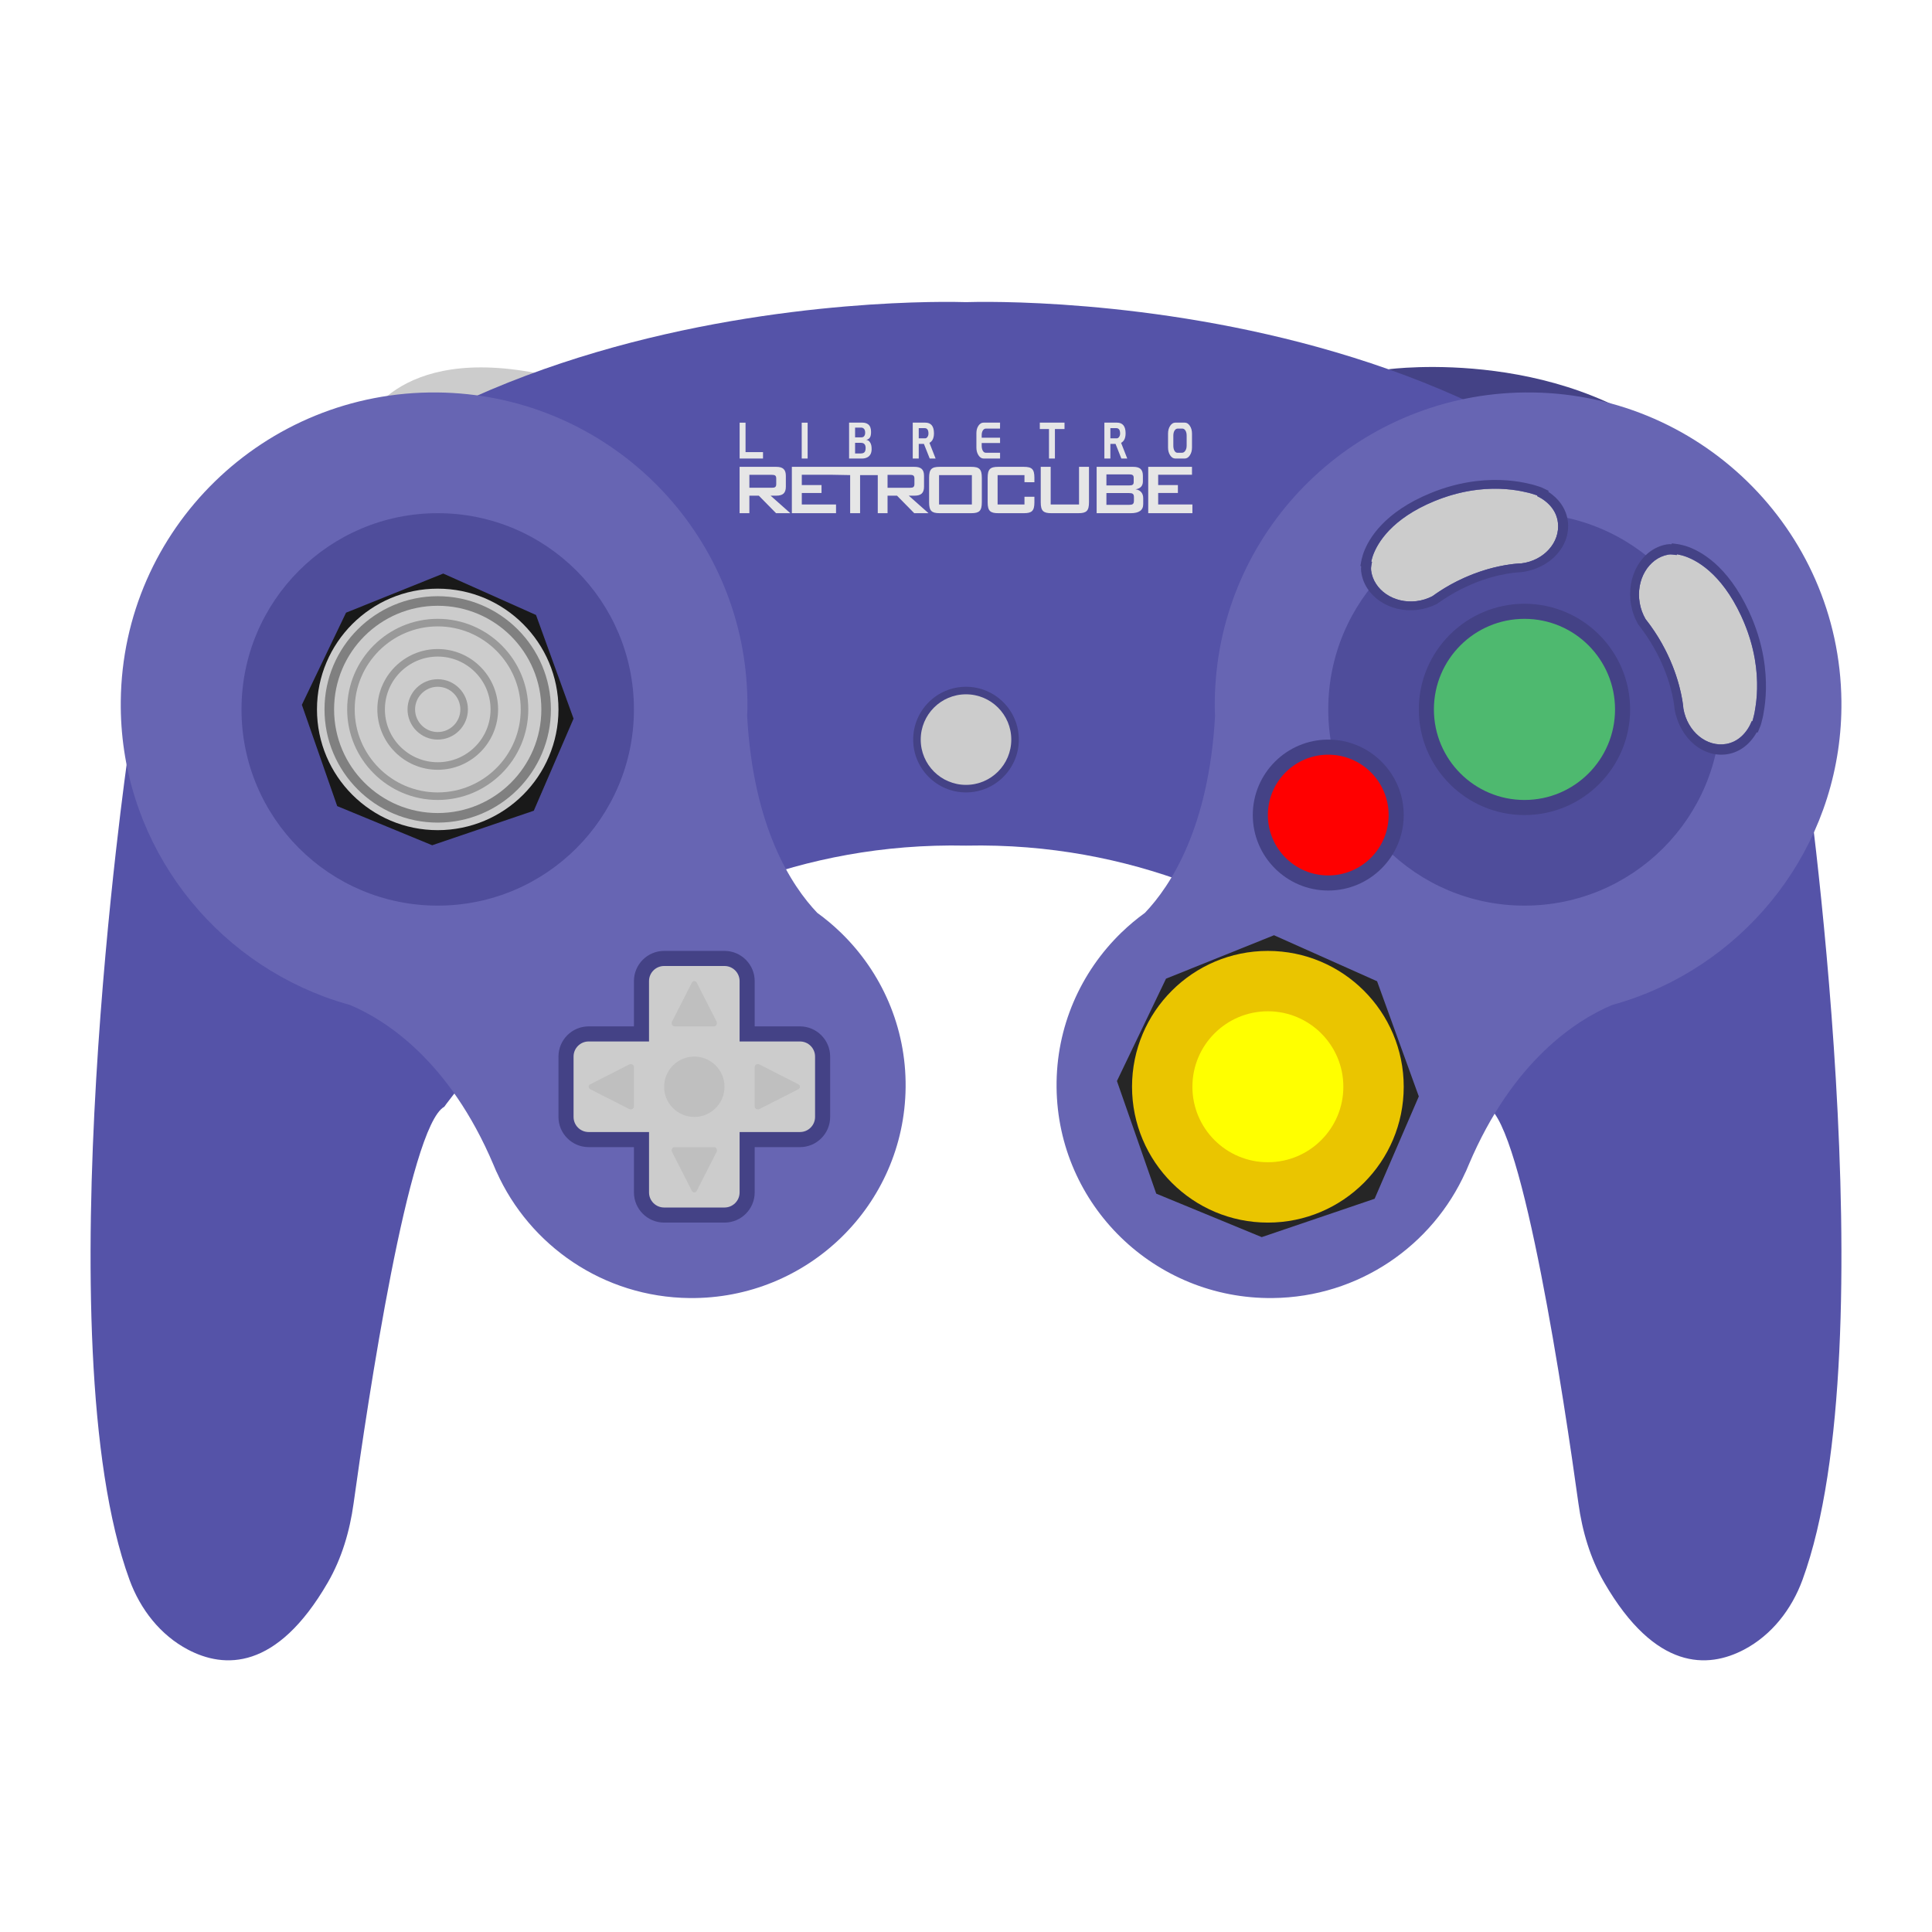
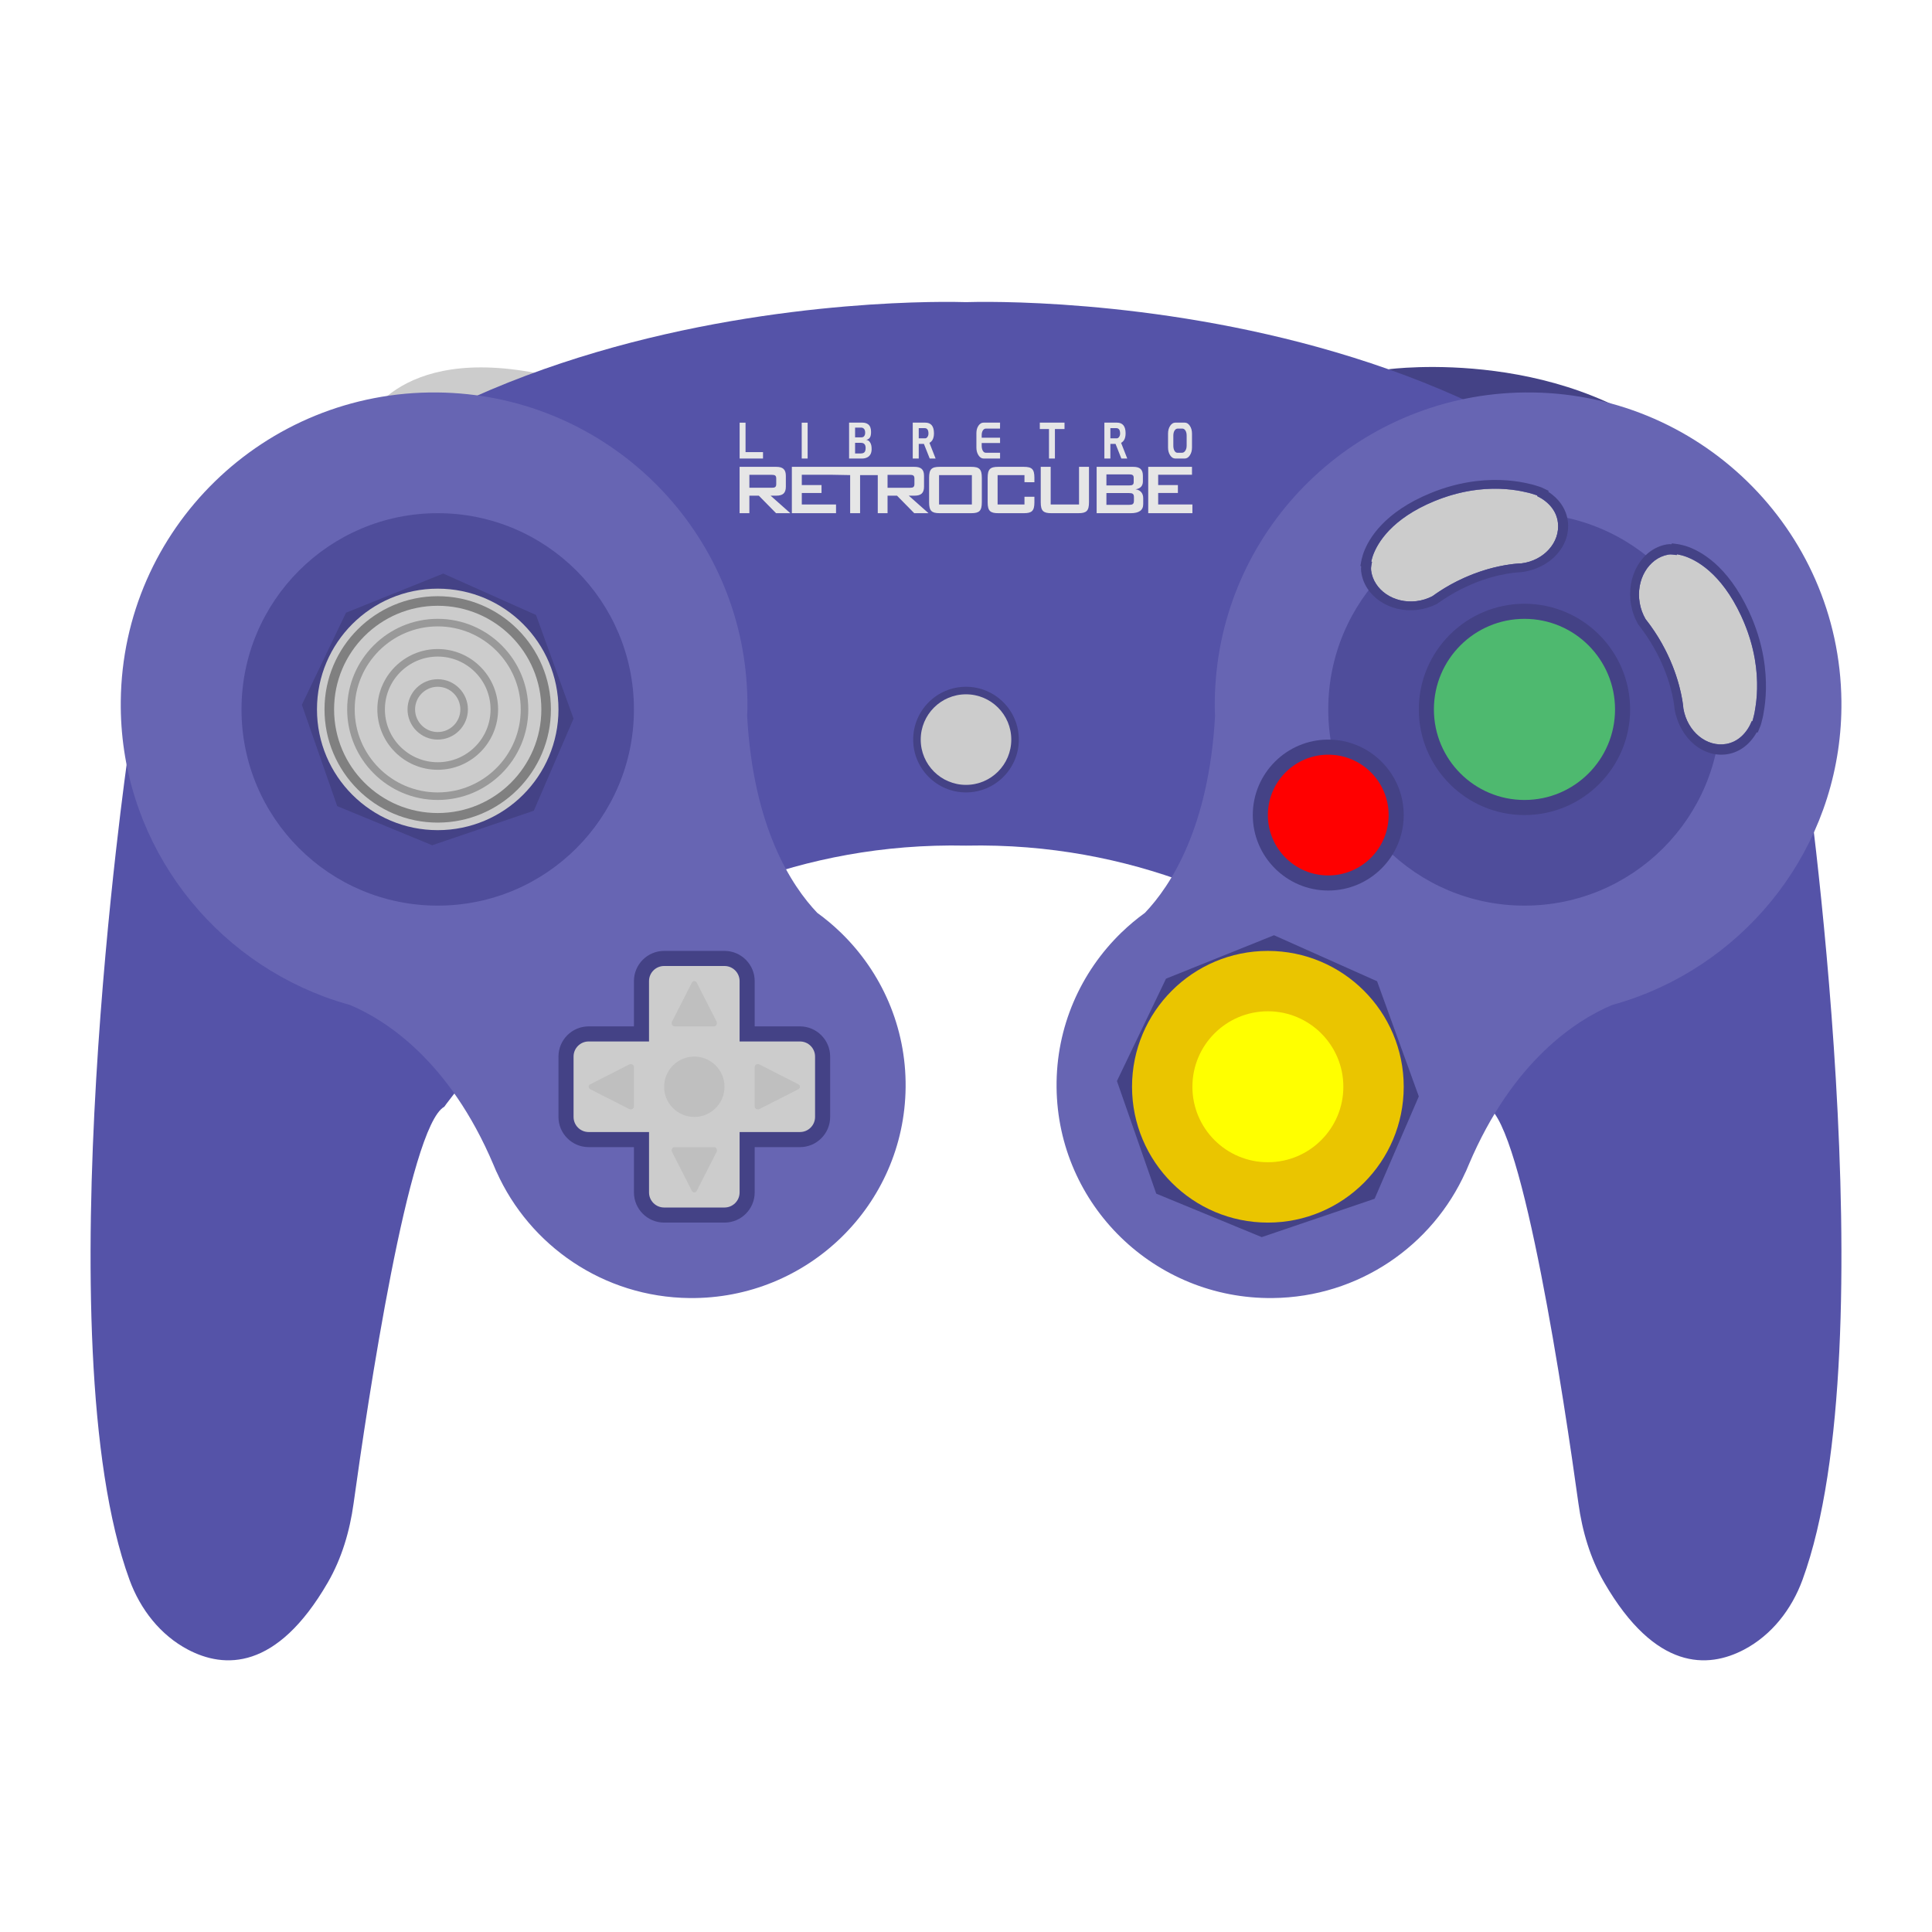
<svg xmlns="http://www.w3.org/2000/svg" viewBox="0 0 341.333 341.333" height="256" width="256" xml:space="preserve" id="svg2" version="1.1">
  <defs id="defs6">
    <clipPath id="clipPath18" clipPathUnits="userSpaceOnUse">
      <path id="path16" d="M 0,256 H 256 V 0 H 0 Z" />
    </clipPath>
    <clipPath id="clipPath26" clipPathUnits="userSpaceOnUse">
      <path id="path24" d="M 3.999,228 H 252 V 32 H 3.999 Z" />
    </clipPath>
  </defs>
  <g id="g22" transform="matrix(1.333333,0,0,-1.333333,0,341.3333)" />
  <path id="path38" style="fill:#444286;fill-opacity:1;fill-rule:nonzero;stroke:none;stroke-width:1.333" d="m 245.333,65.236 c 0,0 32.249,-4.343 53.335,15.6 l -39.336,-5.557 z" />
  <path id="path42" style="fill:#cccccc;fill-opacity:1;fill-rule:nonzero;stroke:none;stroke-width:1.333" d="m 64,75.577 c 0,0 5.473,-15.023 32,-9.412 l -13.164,9.412 z" />
  <path id="path46" style="fill:#5553a8;fill-opacity:1;fill-rule:nonzero;stroke:none;stroke-width:1.333" d="m 318.768,133.688 c -28.28,-83.313 -143.065,-80.473 -148.101,-80.309 -5.036,-0.164 -119.82,-3.004 -148.101,80.309 0,0 -14.979,103.62 0.315,145.424 1.905,5.211 5.452,9.773 10.347,12.343 6.324,3.319 15.62,3.797 24.689,-11.876 2.467,-4.263 3.873,-9.059 4.549,-13.944 2.495,-18.043 9.759,-66.657 16.032,-70.104 0,0 33.04,-47.383 92.169,-46.131 59.131,-1.252 92.169,46.131 92.169,46.131 6.273,3.447 13.537,52.061 16.033,70.104 0.675,4.885 2.081,9.681 4.549,13.944 9.068,15.673 18.364,15.195 24.688,11.876 4.895,-2.569 8.441,-7.132 10.347,-12.343 15.295,-41.804 0.315,-145.424 0.315,-145.424" />
  <path id="path50" style="fill:#6765b3;fill-opacity:1;fill-rule:nonzero;stroke:none;stroke-width:1.333" d="m 198.103,164.777 -0.011,-0.004 c 0,0 0.017,-0.008 0.037,-0.02 1.296,-1.255 2.683,-2.419 4.152,-3.48 4.548,-4.771 11.307,-15.087 12.387,-34.808 -0.016,-0.48 -0.051,-0.951 -0.053,-1.435 -0.019,-1.735 0.057,-3.451 0.199,-5.147 -0.003,-0.025 -0.001,-0.051 -0.001,-0.077 l 0.005,0.001 c 2.345,-28.016 25.773,-50.169 54.571,-50.471 30.575,-0.319 55.62,24.092 55.941,54.533 0.252,23.845 -14.743,44.307 -35.94,52.215 l 0.005,0.003 -0.012,-0.003 c -1.507,0.563 -3.039,1.051 -4.592,1.481 -6.243,2.648 -17.504,9.795 -25.305,28.215 -0.103,0.24 -0.205,0.473 -0.304,0.716 -0.075,0.177 -0.155,0.353 -0.232,0.544 l -0.011,-0.008 c -5.829,13.007 -18.859,22.141 -34.103,22.299 -20.863,0.217 -37.949,-16.443 -38.168,-37.212 -0.112,-10.707 4.288,-20.412 11.435,-27.343" />
-   <path id="path54" style="fill:#262626;fill-opacity:1;fill-rule:nonzero;stroke:none;stroke-width:1.333" d="m 225.084,165.233 -19.08,7.673 -8.671,18.083 6.943,19.896 18.637,7.681 19.945,-6.777 7.808,-18.08 -7.372,-20.347 z" />
+   <path id="path54" style="fill:#444286;fill-opacity:1;fill-rule:nonzero;stroke:none;stroke-width:1.333" d="m 225.084,165.233 -19.08,7.673 -8.671,18.083 6.943,19.896 18.637,7.681 19.945,-6.777 7.808,-18.08 -7.372,-20.347 z" />
  <path id="path58" style="fill:#6765b3;fill-opacity:1;fill-rule:nonzero;stroke:none;stroke-width:1.333" d="m 148.564,164.777 0.011,-0.004 c 0,0 -0.017,-0.008 -0.037,-0.02 -1.296,-1.255 -2.683,-2.419 -4.152,-3.48 -4.548,-4.771 -11.307,-15.087 -12.387,-34.808 0.016,-0.48 0.051,-0.951 0.053,-1.435 0.019,-1.735 -0.057,-3.451 -0.199,-5.147 0.003,-0.025 0.001,-0.051 0.001,-0.077 l -0.005,0.001 C 129.504,91.791 106.076,69.638 77.278,69.337 46.704,69.018 21.658,93.429 21.337,123.87 c -0.252,23.845 14.743,44.307 35.94,52.215 l -0.005,0.003 0.012,-0.003 c 1.507,0.563 3.039,1.051 4.592,1.481 6.243,2.648 17.504,9.795 25.305,28.215 0.103,0.24 0.205,0.473 0.304,0.716 0.075,0.177 0.155,0.353 0.232,0.544 l 0.011,-0.008 c 5.829,13.007 18.859,22.141 34.103,22.299 20.863,0.217 37.949,-16.443 38.168,-37.212 0.112,-10.707 -4.288,-20.412 -11.435,-27.343" />
  <path id="path62" style="fill:#4f4d9b;fill-opacity:1;fill-rule:nonzero;stroke:none;stroke-width:1.333" d="m 304,125.332 c -0.001,19.145 -15.523,34.668 -34.668,34.668 -19.144,0.001 -34.667,-15.52 -34.665,-34.665 0,-19.147 15.521,-34.668 34.667,-34.668 19.141,0.001 34.665,15.523 34.667,34.665" />
  <path id="path66" style="fill:#444286;fill-opacity:1;fill-rule:nonzero;stroke:none;stroke-width:1.333" d="m 269.333,106.667 c -10.293,0 -18.667,8.373 -18.667,18.667 C 250.667,135.627 259.04,144 269.333,144 279.627,144 288,135.627 288,125.333 288,115.04 279.627,106.667 269.333,106.667" />
  <path id="path70" style="fill:#4eb96f;fill-opacity:1;fill-rule:nonzero;stroke:none;stroke-width:1.333" d="m 285.333,125.333 c 0,8.836 -7.164,16 -16,16 -8.836,0 -16,-7.164 -16,-16 0,-8.836 7.164,-16 16,-16 8.836,0 16,7.164 16,16" />
  <path id="path74" style="fill:#444286;fill-opacity:1;fill-rule:nonzero;stroke:none;stroke-width:1.333" d="m 234.667,130.667 c -7.352,0 -13.333,5.981 -13.333,13.333 0,7.352 5.981,13.333 13.333,13.333 7.352,0 13.333,-5.981 13.333,-13.333 0,-7.352 -5.981,-13.333 -13.333,-13.333" />
  <path id="path78" style="fill:#ff0000;fill-opacity:1;fill-rule:nonzero;stroke:none;stroke-width:1.333" d="m 245.333,144 c 0,5.891 -4.776,10.667 -10.667,10.667 C 228.776,154.667 224,149.891 224,144 c 0,-5.891 4.776,-10.667 10.667,-10.667 5.891,0 10.667,4.776 10.667,10.667" />
  <path id="path82" style="fill:#cccccc;fill-opacity:1;fill-rule:nonzero;stroke:none;stroke-width:1.333" d="m 271.579,87.655 0.025,-0.109 c 0,0 -0.421,-0.161 -1.084,-0.353 -0.267,-0.081 -0.521,-0.151 -0.8,-0.203 -2.893,-0.704 -8.911,-1.487 -16.271,1.533 -7.645,3.139 -10.084,7.461 -10.843,9.508 -0.047,0.12 -0.084,0.235 -0.121,0.357 -0.153,0.485 -0.216,0.817 -0.216,0.817 l 0.121,0.068 c -0.071,0.488 -0.217,0.96 -0.156,1.467 0.425,3.503 4.015,5.949 8.017,5.464 1.012,-0.123 1.951,-0.425 2.785,-0.859 l 0.005,10e-4 c 7.988,-5.777 15.717,-5.807 15.717,-5.807 4.003,-0.485 6.904,-3.719 6.48,-7.223 -0.255,-2.104 -1.719,-3.727 -3.661,-4.663" />
  <path id="path86" style="fill:#444286;fill-opacity:1;fill-rule:nonzero;stroke:none;stroke-width:1.333" d="m 260.77,85 c -2.695,0.327 -5.395,1.04 -8.025,2.12 -8.144,3.343 -10.899,7.996 -11.816,10.473 l -0.148,0.435 c -0.18,0.572 -0.253,0.968 -0.253,0.968 l -0.181,0.983 0.137,0.08 c -0.032,0.272 -0.044,0.572 -0.005,0.893 0.527,4.345 4.996,7.392 9.961,6.789 1.219,-0.148 2.384,-0.507 3.463,-1.067 5.627,-4.04 10.835,-5.156 13.459,-5.473 0.813,-0.099 1.301,-0.109 1.357,-0.109 0.009,-0.001 0.02,-0.003 0.029,-0.004 5.18,-0.628 8.776,-4.645 8.251,-8.984 -0.253,-2.089 -1.489,-3.937 -3.445,-5.207 l 0.043,-0.184 -1.244,-0.596 c 0,0 -0.477,-0.183 -1.227,-0.401 -0.315,-0.095 -0.632,-0.18 -0.979,-0.245 -1.957,-0.479 -5.268,-0.968 -9.376,-0.471 m 0.187,1.537 c 3.867,-0.468 6.939,0.008 8.765,0.451 0.277,0.053 0.532,0.123 0.799,0.203 0.663,0.193 1.084,0.355 1.084,0.355 l -0.025,0.109 c 1.943,0.935 3.407,2.559 3.661,4.663 0.424,3.504 -2.476,6.737 -6.48,7.221 0,0 -0.58,0.003 -1.587,0.125 -2.667,0.323 -8.331,1.488 -14.131,5.683 l -0.005,-0.003 c -0.835,0.435 -1.773,0.737 -2.785,0.86 -4.003,0.485 -7.592,-1.961 -8.017,-5.465 -0.061,-0.505 0.085,-0.979 0.156,-1.465 l -0.121,-0.069 c 0,0 0.063,-0.331 0.216,-0.816 0.037,-0.123 0.075,-0.237 0.121,-0.357 0.759,-2.048 3.197,-6.371 10.843,-9.508 2.715,-1.115 5.247,-1.711 7.507,-1.985" />
  <path id="path90" style="fill:#cccccc;fill-opacity:1;fill-rule:nonzero;stroke:none;stroke-width:1.333" d="m 309.492,127.402 0.111,0.02 c 0,0 0.139,-0.443 0.296,-1.135 0.065,-0.277 0.121,-0.544 0.159,-0.832 0.547,-3.015 1,-9.244 -2.437,-16.636 -3.573,-7.68 -8.047,-9.943 -10.144,-10.605 -0.123,-0.041 -0.24,-0.072 -0.365,-0.104 -0.496,-0.131 -0.832,-0.176 -0.832,-0.176 l -0.063,0.128 c -0.492,-0.044 -0.975,-0.168 -1.48,-0.077 -3.492,0.635 -5.751,4.463 -5.043,8.549 0.18,1.033 0.535,1.98 1.017,2.813 l -0.003,0.005 c 6.241,7.883 6.699,15.825 6.699,15.825 0.708,4.087 4.113,6.885 7.607,6.251 2.099,-0.381 3.647,-1.977 4.479,-4.027" />
  <path id="path94" style="fill:#444286;fill-opacity:1;fill-rule:nonzero;stroke:none;stroke-width:1.333" d="m 311.559,116.143 c -0.476,-2.751 -1.341,-5.485 -2.571,-8.128 -3.805,-8.18 -8.629,-10.748 -11.167,-11.552 l -0.444,-0.125 c -0.584,-0.153 -0.987,-0.207 -0.987,-0.207 l -0.996,-0.132 -0.072,0.147 c -0.276,-0.017 -0.577,-0.013 -0.897,0.045 -4.333,0.787 -7.144,5.552 -6.265,10.621 0.216,1.244 0.64,2.421 1.263,3.499 4.365,5.553 5.773,10.843 6.237,13.521 0.144,0.831 0.181,1.332 0.185,1.389 10e-4,0.009 0.003,0.02 0.004,0.029 0.917,5.288 5.149,8.757 9.475,7.971 2.083,-0.379 3.869,-1.752 5.037,-3.835 l 0.185,0.035 0.531,-1.313 c 0,0 0.157,-0.5 0.335,-1.283 0.077,-0.329 0.145,-0.66 0.192,-1.02 0.372,-2.039 0.681,-5.469 -0.045,-9.663 m -1.533,0.279 c 0.684,3.947 0.376,7.131 0.032,9.033 -0.037,0.289 -0.093,0.555 -0.16,0.833 -0.157,0.691 -0.295,1.135 -0.295,1.135 l -0.112,-0.021 c -0.831,2.051 -2.38,3.645 -4.479,4.027 -3.493,0.635 -6.899,-2.164 -7.607,-6.251 0,0 -0.035,-0.596 -0.212,-1.624 -0.472,-2.723 -1.955,-8.477 -6.485,-14.201 l 10e-4,-0.004 c -0.481,-0.835 -0.837,-1.781 -1.016,-2.815 -0.708,-4.087 1.549,-7.915 5.043,-8.548 0.504,-0.092 0.987,0.032 1.48,0.077 l 0.063,-0.129 c 0,0 0.336,0.047 0.831,0.176 0.125,0.032 0.243,0.064 0.365,0.104 2.097,0.664 6.572,2.927 10.144,10.605 1.268,2.728 2.007,5.295 2.407,7.603" />
  <path id="path98" style="fill:#eac500;fill-opacity:1;fill-rule:nonzero;stroke:none;stroke-width:1.333" d="m 248,191.997 c 0,13.253 -10.741,24.004 -24.001,24.003 -13.255,-0.001 -23.996,-10.748 -23.999,-24.007 0.003,-13.244 10.745,-23.989 23.996,-23.993 13.263,0.004 24.005,10.749 24.004,23.997" />
  <path id="path102" style="fill:#ffff00;fill-opacity:1;fill-rule:nonzero;stroke:none;stroke-width:1.333" d="m 237.333,191.999 c 0.005,7.363 -5.973,13.337 -13.335,13.335 -7.364,0.003 -13.331,-5.973 -13.332,-13.333 0,-7.364 5.968,-13.332 13.335,-13.333 7.36,0.001 13.337,5.972 13.332,13.332" />
  <path id="path106" style="fill:#4f4d9b;fill-opacity:1;fill-rule:nonzero;stroke:none;stroke-width:1.333" d="m 112,125.332 c -0.001,19.145 -15.523,34.668 -34.668,34.668 -19.144,0.001 -34.667,-15.52 -34.665,-34.665 0,-19.147 15.521,-34.668 34.667,-34.668 C 96.475,90.668 111.999,106.189 112,125.332" />
-   <path id="path110" style="fill:#191919;fill-opacity:1;fill-rule:nonzero;stroke:none;stroke-width:1.333" d="m 78.307,101.333 -17.171,6.912 -7.804,16.277 6.244,17.896 16.779,6.915 17.952,-6.1 7.025,-16.273 -6.632,-18.308 z" />
+   <path id="path110" style="fill:#444286;fill-opacity:1;fill-rule:nonzero;stroke:none;stroke-width:1.333" d="m 78.307,101.333 -17.171,6.912 -7.804,16.277 6.244,17.896 16.779,6.915 17.952,-6.1 7.025,-16.273 -6.632,-18.308 z" />
  <path id="path114" style="fill:#cccccc;fill-opacity:1;fill-rule:nonzero;stroke:none;stroke-width:1.333" d="m 98.667,125.334 c 0,11.781 -9.552,21.332 -21.333,21.332 -11.78,0.001 -21.333,-9.552 -21.333,-21.333 0,-11.78 9.552,-21.333 21.333,-21.333 11.783,0.001 21.335,9.553 21.333,21.335" />
  <path id="path118" style="fill:#999999;fill-opacity:1;fill-rule:nonzero;stroke:none;stroke-width:1.333" d="m 73.333,125.333 c 0.001,-2.205 1.796,-4 3.999,-4 2.208,0 4.001,1.795 4.001,4 0.001,2.205 -1.795,4 -4,4 -2.204,0.001 -4,-1.796 -4,-4 m -1.333,0 c 0,2.941 2.393,5.333 5.332,5.333 2.944,0 5.336,-2.392 5.335,-5.333 0.001,-2.941 -2.392,-5.333 -5.333,-5.333 -2.94,-0.001 -5.332,2.391 -5.333,5.333" />
  <path id="path122" style="fill:#999999;fill-opacity:1;fill-rule:nonzero;stroke:none;stroke-width:1.333" d="m 68.002,125.333 c 0,-5.147 4.185,-9.333 9.331,-9.333 5.149,10e-4 9.337,4.188 9.336,9.333 0,5.149 -4.188,9.335 -9.335,9.333 -5.145,-0.001 -9.333,-4.185 -9.332,-9.333 m -1.335,-0.001 c 0,5.881 4.785,10.668 10.665,10.668 5.884,0.001 10.668,-4.783 10.668,-10.665 0,-5.879 -4.784,-10.667 -10.669,-10.668 -5.879,0.001 -10.664,4.788 -10.664,10.665" />
  <path id="path126" style="fill:#999999;fill-opacity:1;fill-rule:nonzero;stroke:none;stroke-width:1.333" d="m 62.666,125.334 c -0.001,-8.089 6.577,-14.667 14.667,-14.667 8.087,-0.003 14.668,6.577 14.667,14.665 0.001,8.088 -6.58,14.667 -14.668,14.668 -8.087,0 -14.667,-6.58 -14.665,-14.667 m -1.332,-0.003 c 0,8.824 7.177,16.001 15.997,16.001 8.823,0.001 16.003,-7.176 16.003,-16 0.001,-8.823 -7.179,-15.997 -16.003,-16 -8.82,0 -15.997,7.177 -15.997,15.999" />
  <path id="path130" style="fill:#444286;fill-opacity:1;fill-rule:nonzero;stroke:none;stroke-width:1.333" d="m 170.667,121.333 c -5.147,0 -9.333,4.187 -9.333,9.333 0,5.147 4.187,9.333 9.333,9.333 5.147,0 9.333,-4.187 9.333,-9.333 0,-5.147 -4.187,-9.333 -9.333,-9.333" />
  <path id="path134" style="fill:#cccccc;fill-opacity:1;fill-rule:nonzero;stroke:none;stroke-width:1.333" d="m 178.667,130.667 c 0,4.419 -3.581,8 -8,8 -4.419,0 -8,-3.581 -8,-8 0,-4.419 3.581,-8 8,-8 4.419,0 8,3.581 8,8" />
  <path id="path138" style="fill:#444286;fill-opacity:1;fill-rule:nonzero;stroke:none;stroke-width:1.333" d="M 128,168 H 117.333 C 114.392,168 112,170.392 112,173.333 v 8 h -8 c -2.941,0 -5.333,2.392 -5.333,5.333 v 10.667 c 0,2.941 2.392,5.333 5.333,5.333 h 8 v 8 C 112,213.608 114.392,216 117.333,216 H 128 c 2.941,0 5.333,-2.392 5.333,-5.333 v -8 h 8 c 2.941,0 5.333,-2.392 5.333,-5.333 v -10.667 c 0,-2.941 -2.392,-5.333 -5.333,-5.333 h -8 v -8 C 133.333,170.392 130.941,168 128,168" />
  <path id="path142" style="fill:#cccccc;fill-opacity:1;fill-rule:nonzero;stroke:none;stroke-width:1.333" d="m 141.333,184 h -10.667 v -10.667 c 0,-1.473 -1.193,-2.667 -2.667,-2.667 h -10.667 c -1.473,0 -2.667,1.193 -2.667,2.667 V 184 H 104 c -1.473,0 -2.667,1.193 -2.667,2.667 v 10.667 c 0,1.473 1.193,2.667 2.667,2.667 h 10.667 v 10.667 c 0,1.473 1.193,2.667 2.667,2.667 H 128 c 1.473,0 2.667,-1.193 2.667,-2.667 V 200 h 10.667 C 142.807,200 144,198.807 144,197.333 V 186.667 C 144,185.193 142.807,184 141.333,184" />
  <path id="path146" style="fill:#bfbfbf;fill-opacity:1;fill-rule:nonzero;stroke:none;stroke-width:1.333" d="m 128,192 c 0,2.945 -2.388,5.333 -5.333,5.333 -2.945,0 -5.333,-2.388 -5.333,-5.333 0,-2.945 2.388,-5.333 5.333,-5.333 2.945,0 5.333,2.388 5.333,5.333" />
  <path id="path150" style="fill:#bfbfbf;fill-opacity:1;fill-rule:nonzero;stroke:none;stroke-width:1.333" d="m 104.286,191.563 6.857,-3.495 c 0.381,-0.195 0.857,0.048 0.857,0.437 v 6.989 c 0,0.388 -0.476,0.631 -0.857,0.436 l -6.857,-3.495 c -0.381,-0.193 -0.381,-0.679 0,-0.873" />
  <path id="path154" style="fill:#bfbfbf;fill-opacity:1;fill-rule:nonzero;stroke:none;stroke-width:1.333" d="m 141.048,192.437 -6.857,3.495 c -0.381,0.195 -0.857,-0.048 -0.857,-0.437 v -6.989 c 0,-0.388 0.476,-0.631 0.857,-0.436 l 6.857,3.495 c 0.381,0.193 0.381,0.679 0,0.873" />
  <path id="path158" style="fill:#bfbfbf;fill-opacity:1;fill-rule:nonzero;stroke:none;stroke-width:1.333" d="m 123.103,173.619 3.495,6.857 c 0.195,0.381 -0.048,0.857 -0.437,0.857 h -6.989 c -0.388,0 -0.631,-0.476 -0.436,-0.857 l 3.495,-6.857 c 0.193,-0.381 0.679,-0.381 0.873,0" />
  <path id="path162" style="fill:#bfbfbf;fill-opacity:1;fill-rule:nonzero;stroke:none;stroke-width:1.333" d="m 122.23,210.381 -3.495,-6.857 c -0.195,-0.381 0.048,-0.857 0.437,-0.857 h 6.989 c 0.388,0 0.631,0.476 0.436,0.857 l -3.495,6.857 c -0.193,0.381 -0.679,0.381 -0.873,0" />
  <path id="path166" style="fill:#808080;fill-opacity:1;fill-rule:nonzero;stroke:none;stroke-width:1.333" d="m 77.333,105.333 c -11.028,0 -20,8.972 -20,20 0,11.028 8.972,20 20,20 11.028,0 20,-8.972 20,-20 0,-11.028 -8.972,-20 -20,-20 m 0,1.691 c 10.112,0 18.309,8.197 18.309,18.309 0,10.112 -8.197,18.309 -18.309,18.309 -10.112,0 -18.309,-8.197 -18.309,-18.309 0,-10.112 8.197,-18.309 18.309,-18.309" />
  <path id="path170" style="fill:#e6e6e6;fill-opacity:1;fill-rule:nonzero;stroke:none;stroke-width:1.333" d="m 132.395,83.89 v 2.285 h 3.953 c 0.543,0 0.792,-0.111 0.792,-0.651 v -0.984 c 0,-0.54 -0.249,-0.651 -0.792,-0.651 z m -1.728,-1.412 h 6.473 c 1.156,0 1.699,0.444 1.699,1.587 v 1.92 c 0,1.143 -0.543,1.587 -1.699,1.587 h -0.996 l 3.485,3.095 h -2.519 l -3.047,-3.095 h -1.669 v 3.095 h -1.728 z" />
  <path id="path174" style="fill:#e6e6e6;fill-opacity:1;fill-rule:nonzero;stroke:none;stroke-width:1.333" d="m 156.807,86.176 v -2.285 h 3.955 c 0.541,0 0.791,0.111 0.791,0.651 v 0.984 c 0,0.54 -0.249,0.651 -0.791,0.651 z m 3.749,1.396 h 0.996 c 1.156,0 1.699,-0.444 1.699,-1.587 v -1.92 c 0,-1.143 -0.543,-1.587 -1.699,-1.587 h -21.653 v 8.188 h 7.805 v -1.539 h -6.048 v -2.032 h 3.485 v -1.396 h -3.485 v -1.825 h 5.071 l 3.472,0.063 v 6.729 h 1.756 v -6.729 h 3.124 v 6.729 h 1.728 V 87.572 h 1.669 l 3.047,3.095 h 2.519 z" />
  <path d="m 171.705,83.937 h -5.799 v 5.189 h 5.799 z m -5.683,-1.459 h 5.565 c 1.421,0 1.875,0.396 1.875,1.935 v 4.317 c 0,1.539 -0.453,1.936 -1.875,1.936 h -5.565 c -1.42,0 -1.875,-0.397 -1.875,-1.936 v -4.317 c 0,-1.539 0.455,-1.935 1.875,-1.935" style="fill:#e6e6e6;fill-opacity:1;fill-rule:nonzero;stroke:none;stroke-width:1.333" id="path176" />
  <path id="path180" style="fill:#e6e6e6;fill-opacity:1;fill-rule:nonzero;stroke:none;stroke-width:1.333" d="m 176.251,83.938 v 5.189 h 4.745 v -1.365 l 1.756,0.001 v 0.968 c 0,1.539 -0.453,1.936 -1.873,1.936 h -4.511 c -1.421,0 -1.875,-0.397 -1.875,-1.936 V 84.414 c 0,-1.539 0.453,-1.936 1.875,-1.936 h 4.511 c 1.42,0 1.873,0.397 1.873,1.936 v 0.779 l -1.756,-0.001 v -1.253 z" />
  <path id="path184" style="fill:#e6e6e6;fill-opacity:1;fill-rule:nonzero;stroke:none;stroke-width:1.333" d="m 185.629,89.127 h 5.008 v -6.649 h 1.759 v 6.252 c 0,1.54 -0.455,1.937 -1.875,1.937 h -4.775 c -1.421,0 -1.875,-0.397 -1.875,-1.937 v -6.252 h 1.757 z" />
  <path id="path188" style="fill:#e6e6e6;fill-opacity:1;fill-rule:nonzero;stroke:none;stroke-width:1.333" d="m 195.475,87.112 v 2.079 h 4.012 c 0.601,0 0.849,-0.127 0.849,-0.729 v -0.619 c 0,-0.604 -0.248,-0.731 -0.849,-0.731 z m 0,-3.301 v 1.952 h 4.012 c 0.543,0 0.807,-0.111 0.807,-0.587 v -0.777 c 0,-0.476 -0.264,-0.588 -0.807,-0.588 z m -1.728,-1.332 h 6.473 c 1.156,0 1.699,0.444 1.699,1.587 v 0.999 c 0,0.795 -0.469,1.271 -1.304,1.381 0.879,0.127 1.361,0.699 1.361,1.571 v 1.048 c 0,1.095 -0.745,1.603 -2.225,1.603 h -6.004 z" />
  <path id="path192" style="fill:#e6e6e6;fill-opacity:1;fill-rule:nonzero;stroke:none;stroke-width:1.333" d="m 202.861,82.478 h 7.732 v 1.396 h -5.975 v 1.825 h 3.485 v 1.396 h -3.485 v 2.032 h 6.048 v 1.539 h -7.805 z" />
  <path id="path196" style="fill:#e6e6e6;fill-opacity:1;fill-rule:nonzero;stroke:none;stroke-width:1.333" d="M 134.803,81.01 H 130.674 V 74.675 h 1.045 v 5.203 h 3.084 z" />
  <path d="m 141.643,74.675 h 1.045 v 6.335 h -1.045 z" style="fill:#e6e6e6;fill-opacity:1;fill-rule:nonzero;stroke:none;stroke-width:1.333" id="path198" />
  <path id="path202" style="fill:#e6e6e6;fill-opacity:1;fill-rule:nonzero;stroke:none;stroke-width:1.333" d="m 151.071,78.238 v 1.877 h 1.001 c 0.305,0 0.525,-0.076 0.66,-0.227 0.135,-0.149 0.201,-0.399 0.201,-0.748 0,-0.601 -0.275,-0.903 -0.824,-0.903 z m 0,-2.692 v 1.719 h 1.137 c 0.211,0 0.371,-0.077 0.481,-0.231 0.109,-0.155 0.164,-0.348 0.164,-0.581 0,-0.297 -0.065,-0.523 -0.197,-0.676 -0.132,-0.153 -0.304,-0.231 -0.515,-0.231 z m 1.264,5.464 h -2.324 v -6.344 h 2.332 c 0.433,0 0.781,0.104 1.044,0.309 0.337,0.26 0.505,0.704 0.505,1.332 0,0.423 -0.059,0.737 -0.176,0.944 -0.127,0.237 -0.351,0.391 -0.672,0.46 0.189,0.032 0.341,0.092 0.453,0.183 0.083,0.069 0.172,0.185 0.269,0.348 0.152,0.255 0.227,0.616 0.227,1.087 0,0.692 -0.236,1.173 -0.708,1.444 -0.283,0.157 -0.6,0.237 -0.951,0.237" />
  <path id="path206" style="fill:#e6e6e6;fill-opacity:1;fill-rule:nonzero;stroke:none;stroke-width:1.333" d="m 162.317,75.641 v 1.805 h 1.099 c 0.189,0 0.343,-0.093 0.459,-0.279 0.107,-0.164 0.16,-0.355 0.16,-0.572 0,-0.636 -0.228,-0.955 -0.684,-0.955 z m 1.94,5.369 -1.028,-2.589 h -0.912 v 2.589 h -1.06 v -6.344 h 2.2 c 1.033,0 1.549,0.629 1.549,1.888 0,0.491 -0.093,0.891 -0.277,1.196 -0.123,0.201 -0.296,0.365 -0.519,0.492 l 1.088,2.768 z" />
  <path id="path210" style="fill:#e6e6e6;fill-opacity:1;fill-rule:nonzero;stroke:none;stroke-width:1.333" d="m 173.44,78.27 v 0.46 c 0,0.38 0.067,0.684 0.201,0.913 0.133,0.231 0.308,0.345 0.523,0.345 h 2.521 v 1.021 h -2.909 c -0.351,0 -0.651,-0.188 -0.899,-0.567 -0.248,-0.377 -0.373,-0.833 -0.373,-1.368 V 76.53 c 0,-0.528 0.124,-0.971 0.369,-1.328 0.247,-0.356 0.547,-0.535 0.903,-0.535 h 2.909 l -0.008,1.053 h -2.471 c -0.224,0 -0.404,0.097 -0.54,0.295 -0.151,0.217 -0.227,0.512 -0.227,0.883 v 0.437 h 3.245 v 0.935 z" />
  <path id="path214" style="fill:#e6e6e6;fill-opacity:1;fill-rule:nonzero;stroke:none;stroke-width:1.333" d="m 186.375,81.01 h -1.045 V 75.799 h -1.623 v -1.133 h 4.364 v 1.133 h -1.696 z" />
  <path id="path218" style="fill:#e6e6e6;fill-opacity:1;fill-rule:nonzero;stroke:none;stroke-width:1.333" d="m 196.175,75.641 v 1.805 h 1.099 c 0.189,0 0.343,-0.093 0.459,-0.279 0.107,-0.164 0.16,-0.355 0.16,-0.572 0,-0.636 -0.228,-0.955 -0.684,-0.955 z m 1.94,5.369 -1.028,-2.589 h -0.912 v 2.589 h -1.06 v -6.344 h 2.2 c 1.033,0 1.549,0.629 1.549,1.888 0,0.491 -0.093,0.891 -0.277,1.196 -0.123,0.201 -0.296,0.365 -0.519,0.492 l 1.088,2.768 z" />
  <path id="path222" style="fill:#e6e6e6;fill-opacity:1;fill-rule:nonzero;stroke:none;stroke-width:1.333" d="m 209.651,76.974 c 0,-0.381 -0.073,-0.685 -0.22,-0.912 -0.145,-0.228 -0.328,-0.341 -0.547,-0.341 h -0.812 c -0.219,0 -0.403,0.113 -0.552,0.341 -0.148,0.227 -0.223,0.531 -0.223,0.912 v 1.745 c 0,0.381 0.067,0.688 0.201,0.92 0.133,0.233 0.308,0.349 0.523,0.349 h 0.819 c 0.219,0 0.408,-0.117 0.569,-0.353 0.161,-0.235 0.241,-0.54 0.241,-0.916 z m 0.943,2.093 c 0,0.535 -0.125,0.992 -0.376,1.372 -0.252,0.381 -0.552,0.571 -0.903,0.571 h -1.673 c -0.356,0 -0.659,-0.189 -0.907,-0.571 -0.248,-0.38 -0.373,-0.837 -0.373,-1.372 V 76.61 c 0,-0.54 0.125,-0.999 0.373,-1.376 0.248,-0.377 0.551,-0.567 0.907,-0.567 h 1.673 c 0.351,0 0.651,0.189 0.903,0.567 0.251,0.377 0.376,0.836 0.376,1.376 z" />
</svg>
